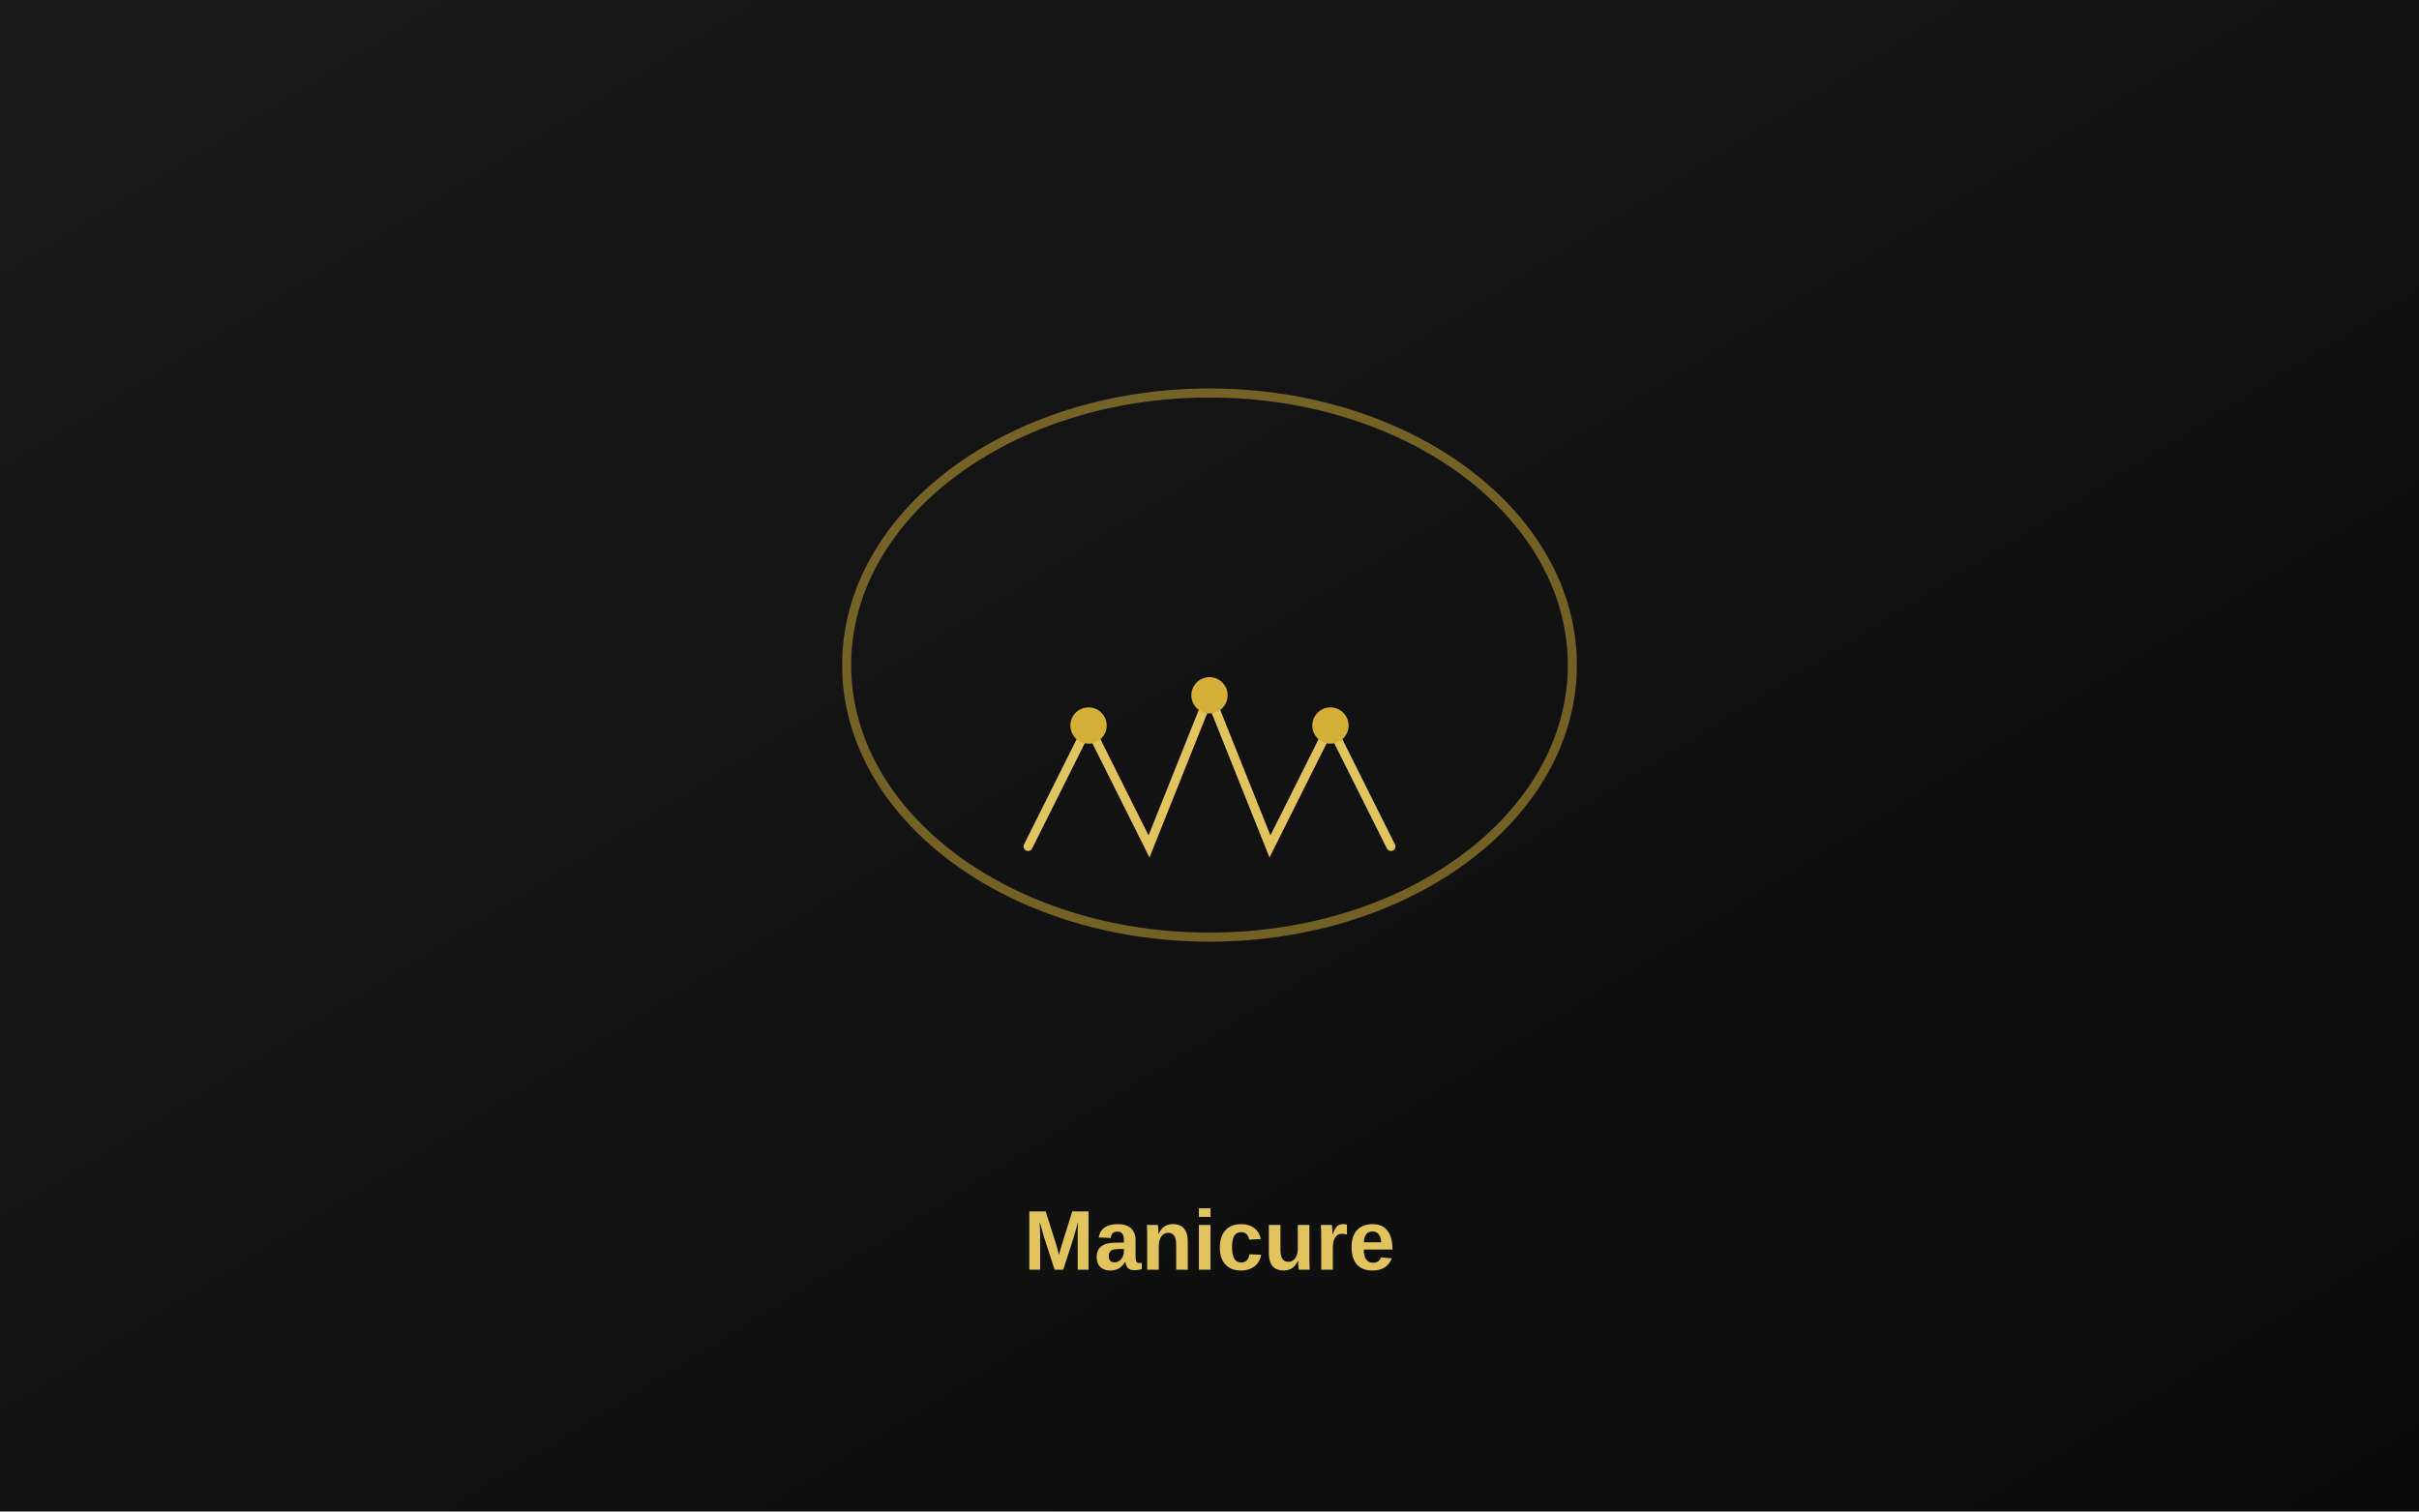
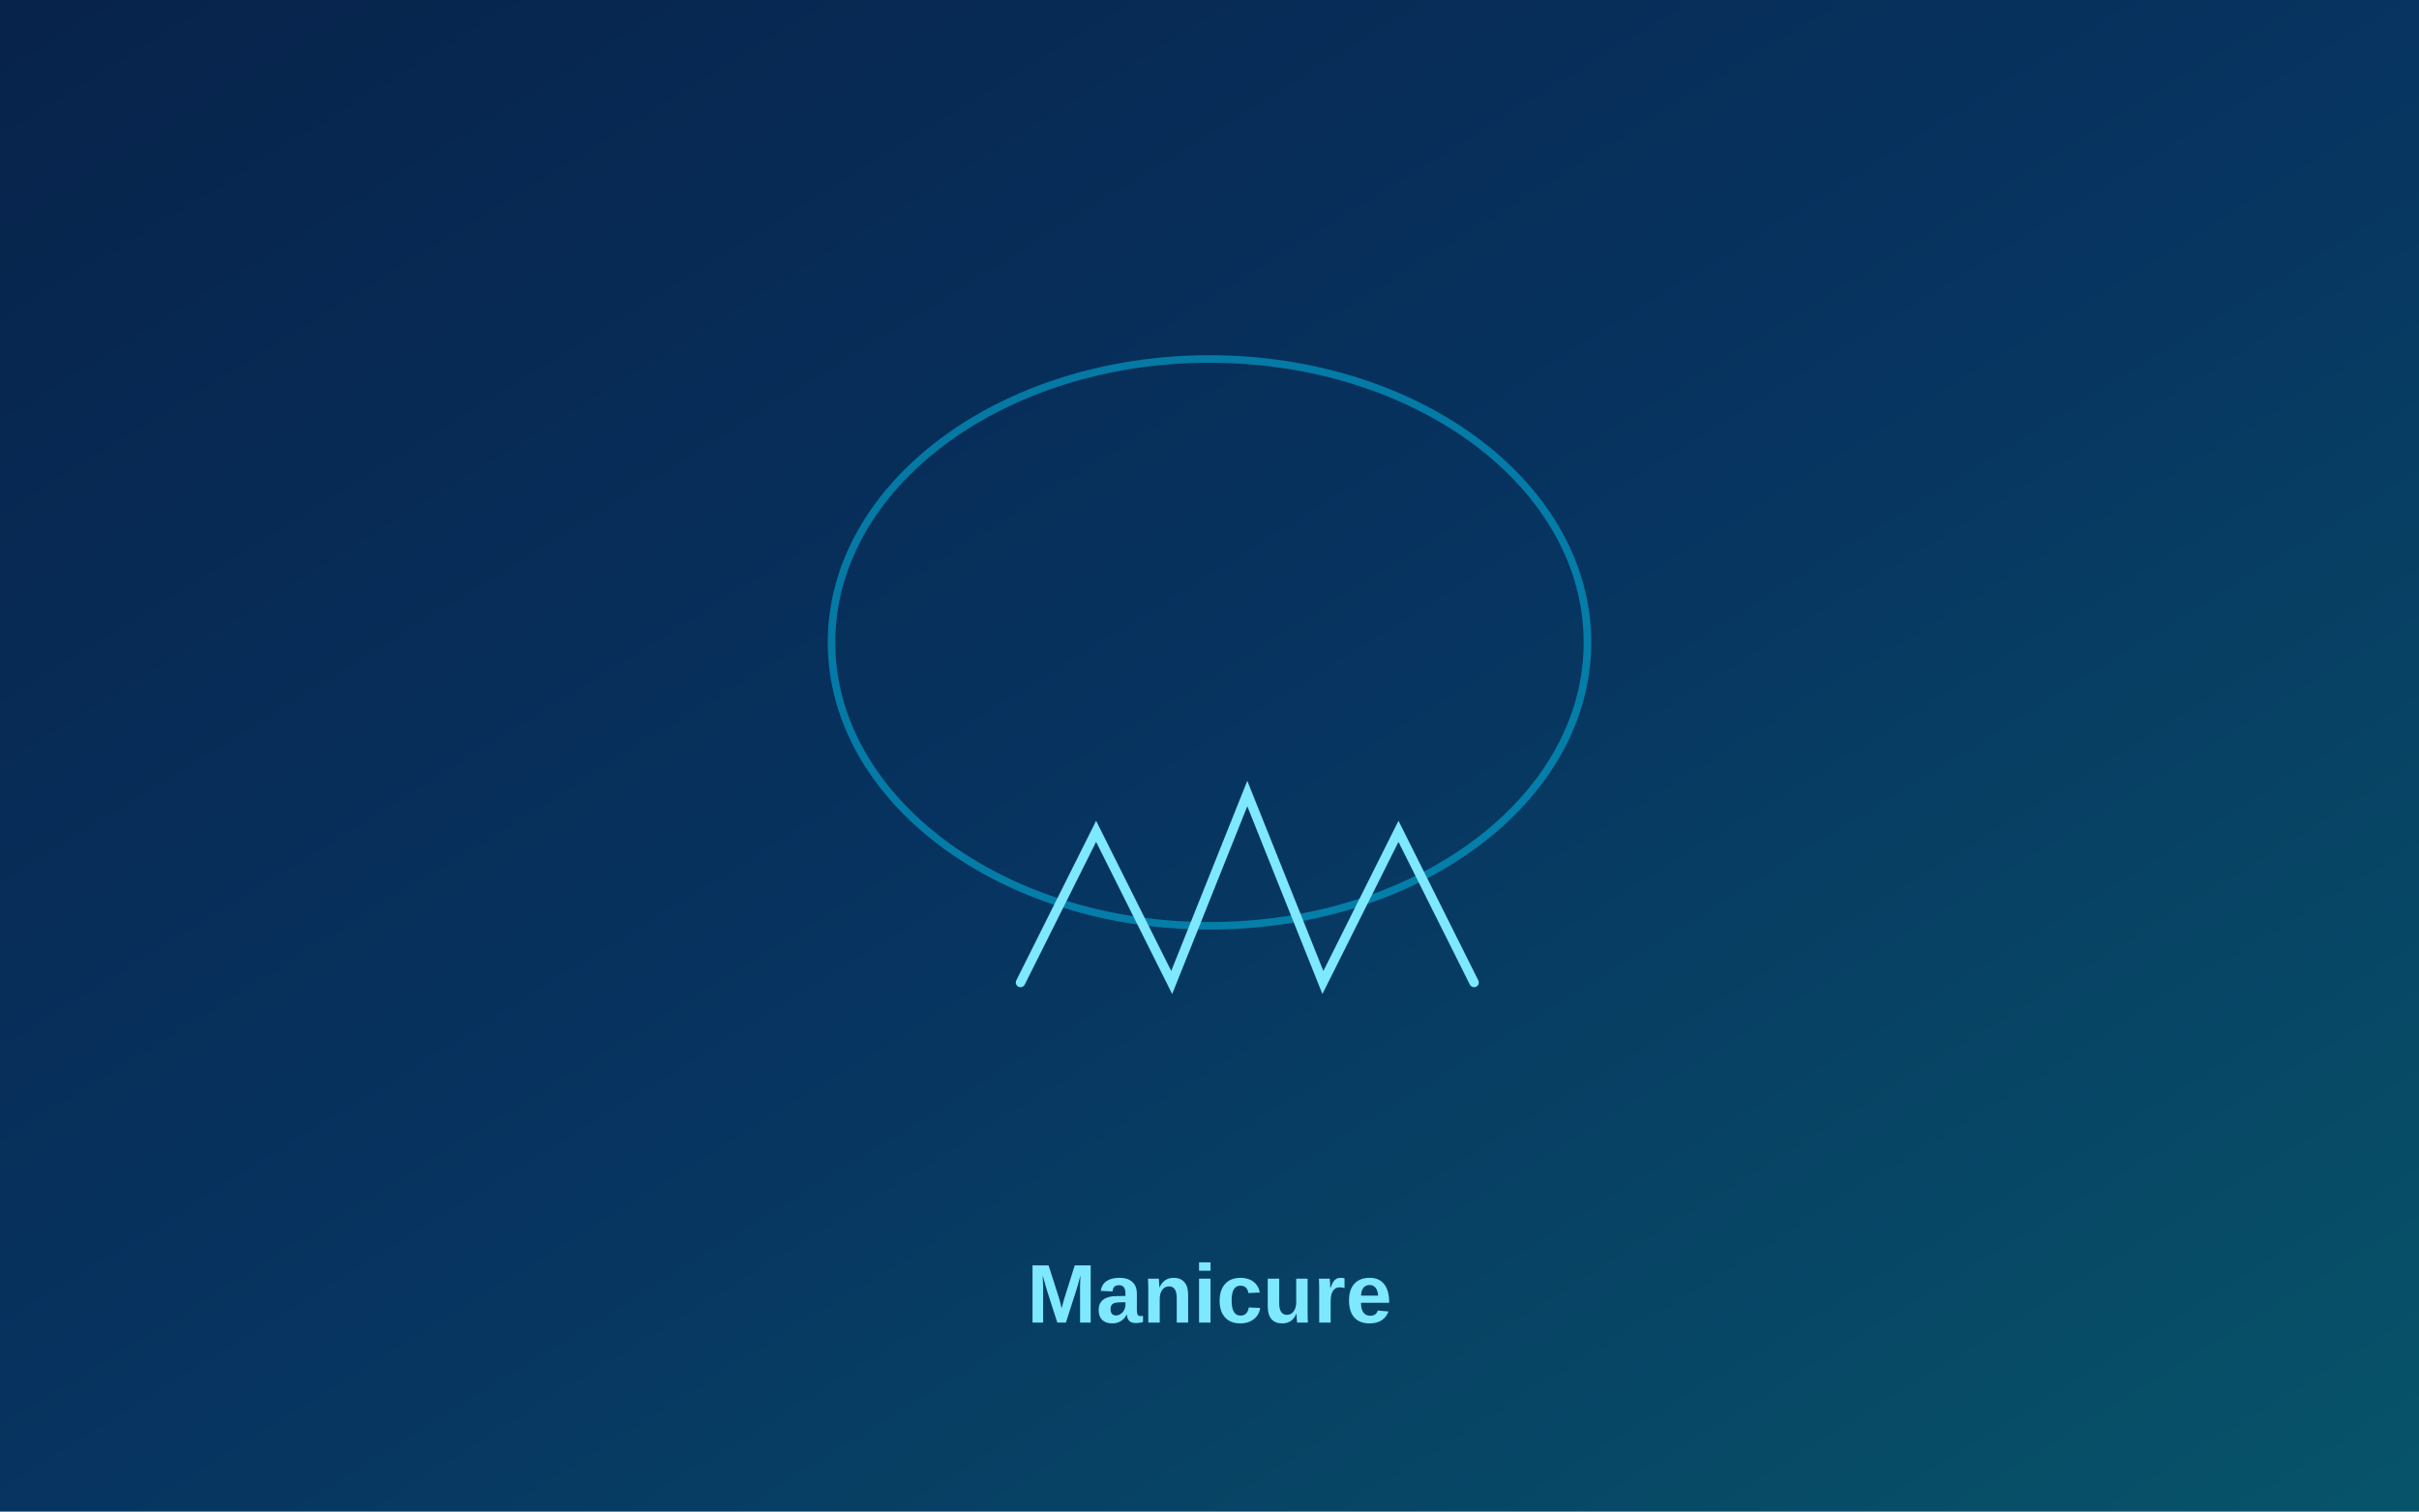
- <svg xmlns="http://www.w3.org/2000/svg" viewBox="0 0 800 500" role="img" aria-label="Curso de Manicure">
+ <svg xmlns="http://www.w3.org/2000/svg" viewBox="0 0 640 400" role="img" aria-label="Curso de Manicure">
  <defs>
    <linearGradient id="bg2" x1="0%" y1="0%" x2="100%" y2="100%">
-       <stop offset="0%" style="stop-color:#1a1a1a" />
-       <stop offset="100%" style="stop-color:#0a0a0a" />
+       <stop offset="0%" stop-color="#0047a8" />
+       <stop offset="50%" stop-color="#0077e6" />
+       <stop offset="100%" stop-color="#00d4ff" />
    </linearGradient>
  </defs>
-   <rect width="800" height="500" fill="url(#bg2)" />
-   <ellipse cx="400" cy="220" rx="120" ry="90" fill="none" stroke="#d4af37" stroke-width="3" opacity="0.5" />
-   <path d="M340 280 L360 240 L380 280 L400 230 L420 280 L440 240 L460 280" fill="none" stroke="#e2c45e" stroke-width="3" stroke-linecap="round" />
-   <circle cx="360" cy="240" r="6" fill="#d4af37" />
-   <circle cx="400" cy="230" r="6" fill="#d4af37" />
-   <circle cx="440" cy="240" r="6" fill="#d4af37" />
-   <text x="400" y="420" text-anchor="middle" fill="#e2c45e" font-family="Arial,sans-serif" font-size="28" font-weight="bold">Manicure</text>
+   <rect width="640" height="400" fill="#0a0f18" />
+   <rect width="640" height="400" fill="url(#bg2)" opacity="0.35" />
+   <ellipse cx="320" cy="170" rx="100" ry="75" fill="none" stroke="#00d4ff" stroke-width="2" opacity="0.45" />
+   <path d="M270 260 L290 220 L310 260 L330 210 L350 260 L370 220 L390 260" fill="none" stroke="#7ee8ff" stroke-width="2.5" stroke-linecap="round" />
+   <text x="320" y="350" text-anchor="middle" fill="#7ee8ff" font-family="Arial,sans-serif" font-size="22" font-weight="600">Manicure</text>
</svg>
